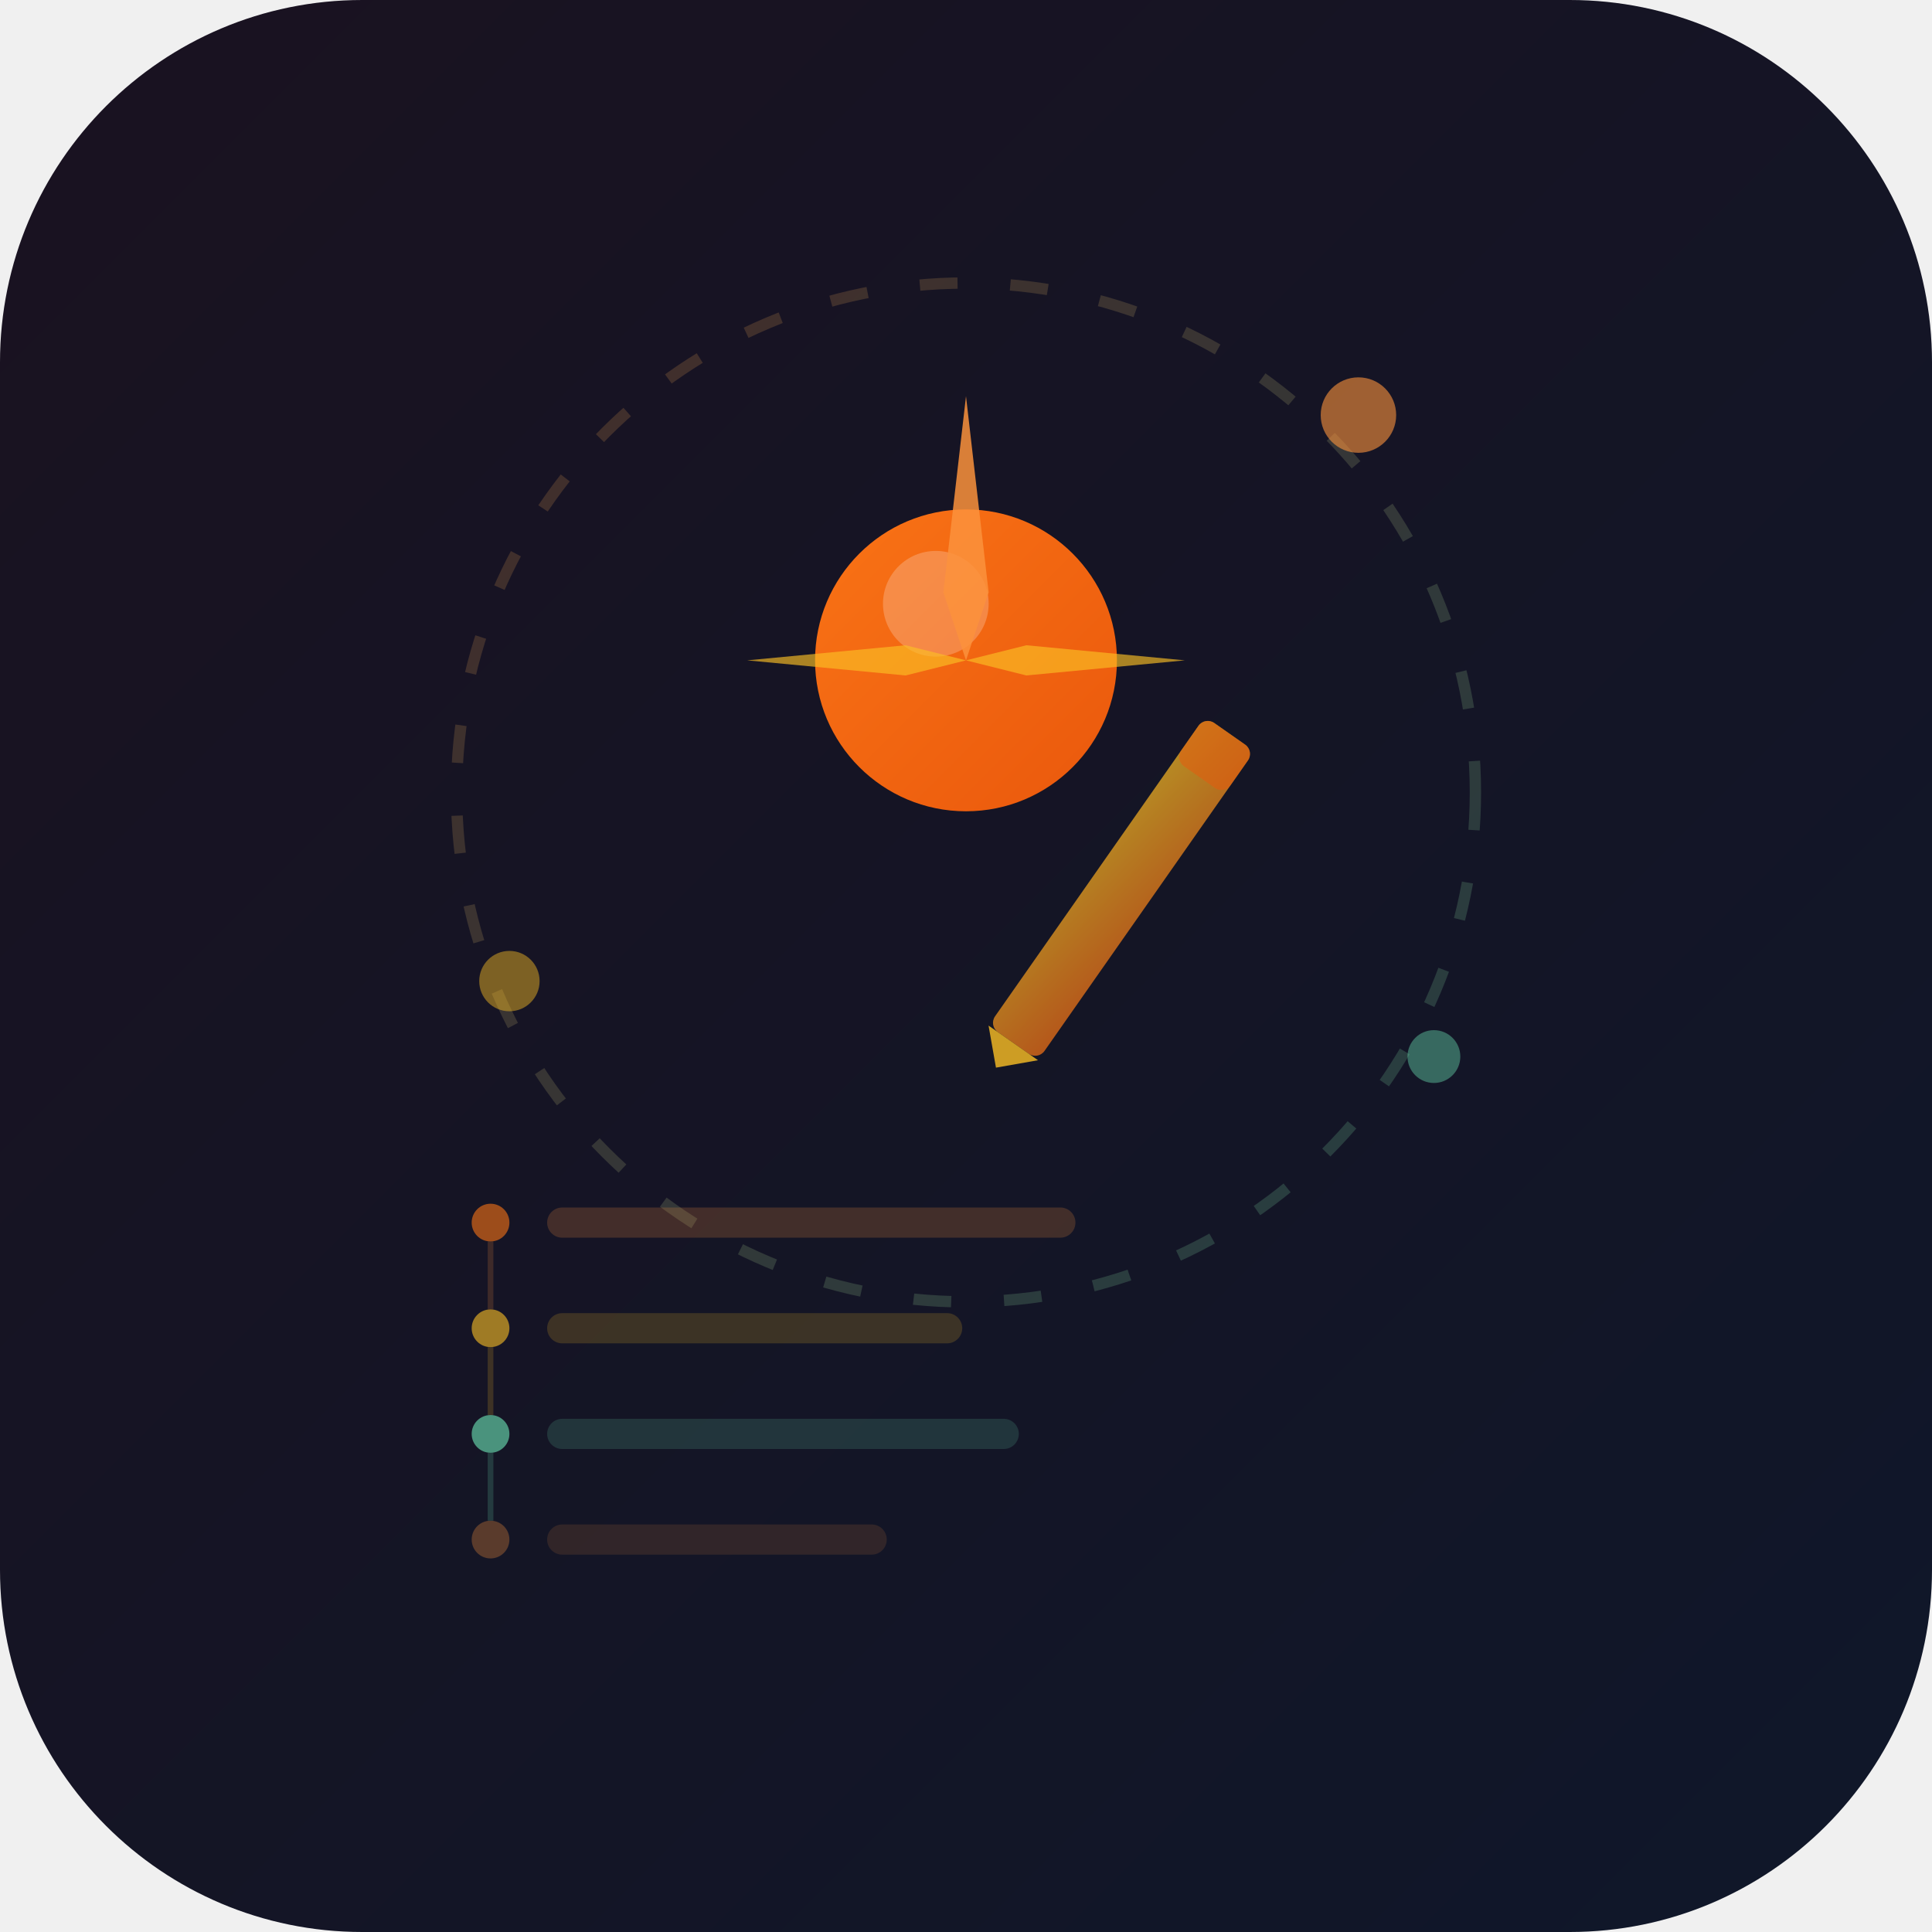
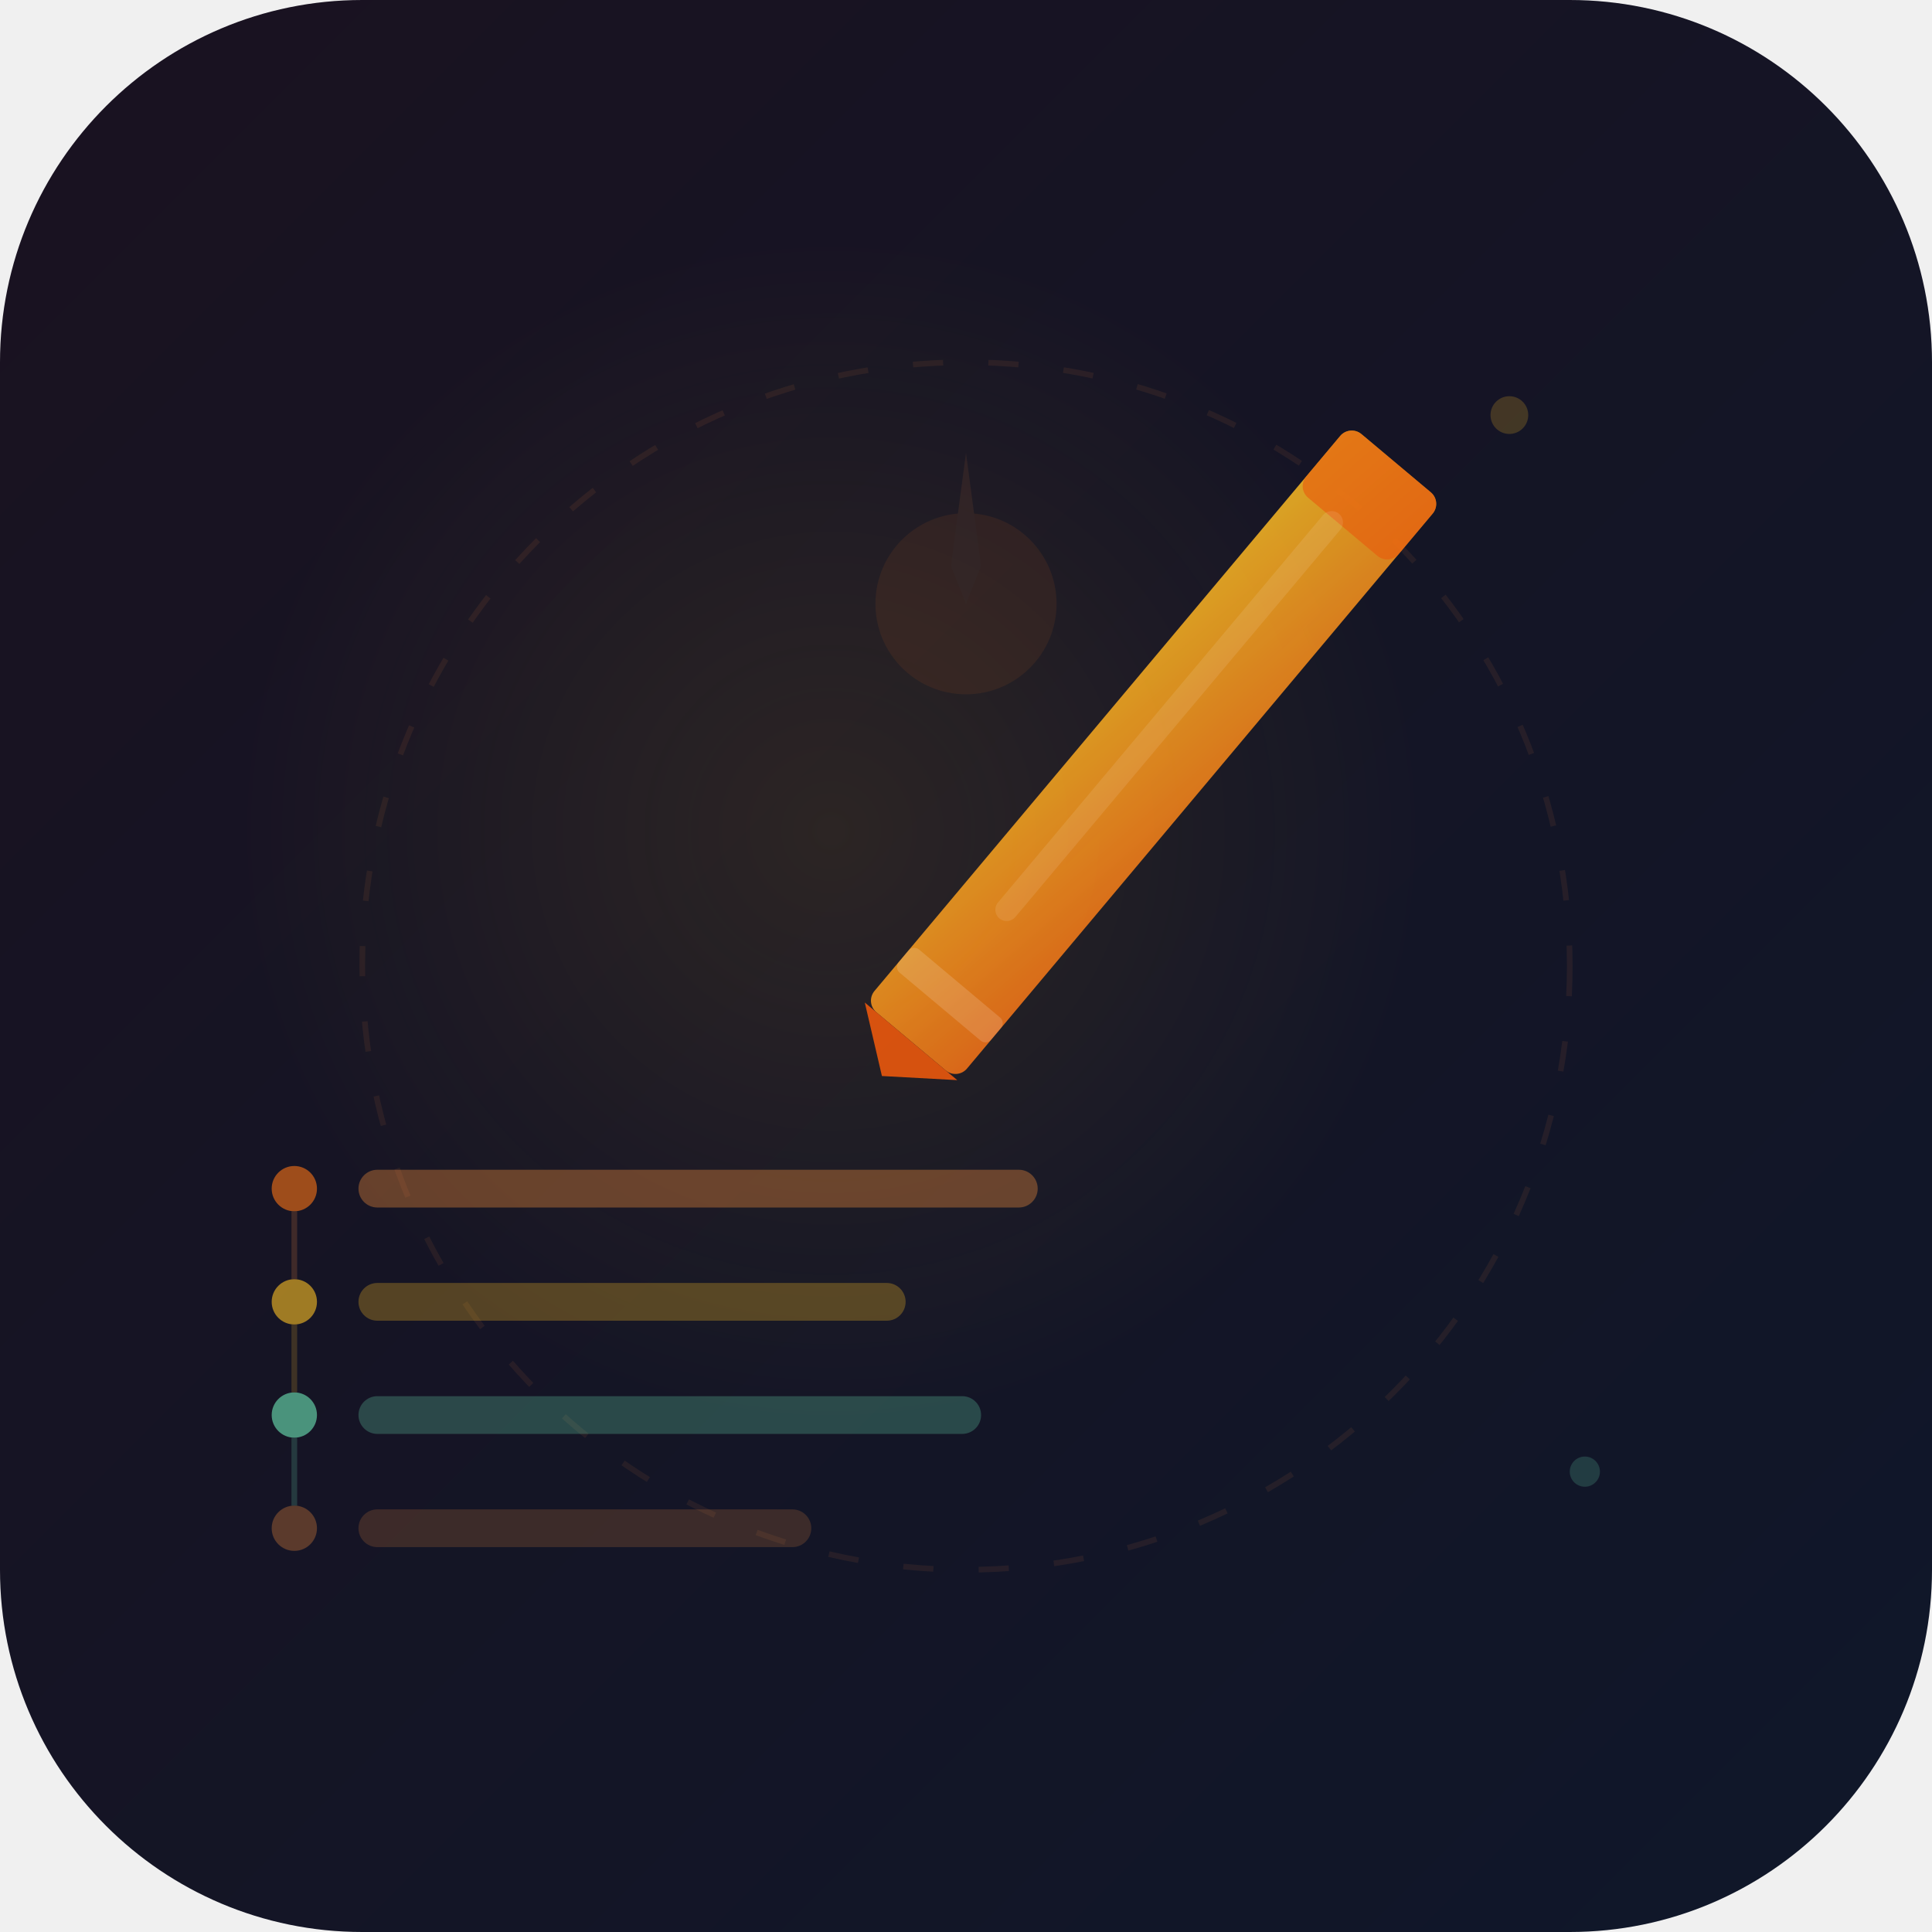
<svg xmlns="http://www.w3.org/2000/svg" viewBox="0 0 512 512">
  <defs>
    <linearGradient id="bgG" x1="0%" y1="0%" x2="100%" y2="100%">
      <stop offset="0%" stop-color="#1a1220" />
      <stop offset="100%" stop-color="#0f172a" />
    </linearGradient>
-     <linearGradient id="coG" x1="0%" y1="0%" x2="100%" y2="100%">
-       <stop offset="0%" stop-color="#f97316" />
-       <stop offset="100%" stop-color="#ea580c" />
-     </linearGradient>
-     <linearGradient id="obG" x1="0%" y1="0%" x2="100%" y2="100%">
-       <stop offset="0%" stop-color="#fb923c" />
-       <stop offset="100%" stop-color="#6ee7b7" />
-     </linearGradient>
    <linearGradient id="penG" x1="0%" y1="0%" x2="100%" y2="100%">
      <stop offset="0%" stop-color="#fbbf24" />
      <stop offset="100%" stop-color="#f97316" />
    </linearGradient>
+     <radialGradient id="glowG" cx="45%" cy="45%" r="40%">
+       <stop offset="0%" stop-color="#fbbf24" stop-opacity="0.1" />
+       <stop offset="100%" stop-color="#fbbf24" stop-opacity="0" />
+     </radialGradient>
  </defs>
  <rect width="512" height="512" rx="96" fill="url(#bgG)" />
-   <ellipse cx="256" cy="210" rx="135" ry="135" fill="none" stroke="url(#obG)" stroke-width="3" opacity=".2" stroke-dasharray="10 14" />
-   <circle cx="256" cy="175" r="40" fill="url(#coG)" />
-   <circle cx="248" cy="160" r="14" fill="#fff" opacity=".22" />
-   <path d="M256 105 L262 157 L256 175 L250 157Z" fill="#fb923c" opacity=".85" />
-   <path d="M198 175 L240 179 L256 175 L240 171Z" fill="#fbbf24" opacity=".65" />
-   <path d="M314 175 L272 179 L256 175 L272 171Z" fill="#fbbf24" opacity=".65" />
-   <g transform="translate(280, 260) rotate(35)">
-     <rect x="-8" y="-80" width="16" height="100" rx="3" fill="url(#penG)" opacity=".7" />
-     <polygon points="0,28 -8,20 8,20" fill="#fbbf24" opacity=".8" />
-     <rect x="-8" y="-80" width="16" height="14" rx="3" fill="#ea580c" opacity=".5" />
+   <ellipse cx="240" cy="240" rx="200" ry="200" fill="url(#glowG)" />
+   <g opacity=".08">
+     <ellipse cx="256" cy="256" rx="160" ry="160" fill="none" stroke="#fb923c" stroke-width="1.5" stroke-dasharray="8 12" />
+     <circle cx="256" cy="160" r="24" fill="#f97316" />
+     <path d="M256 120 L260 150 L256 160 L252 150Z" fill="#fb923c" />
  </g>
-   <g opacity=".5">
-     <rect x="145" y="320" width="140" height="8" rx="4" fill="#fb923c" opacity=".4" />
-     <rect x="145" y="348" width="110" height="8" rx="4" fill="#fbbf24" opacity=".35" />
-     <rect x="145" y="376" width="125" height="8" rx="4" fill="#6ee7b7" opacity=".3" />
-     <rect x="145" y="404" width="90" height="8" rx="4" fill="#fb923c" opacity=".25" />
+   <g transform="translate(280, 230) rotate(40)">
+     <rect x="-16" y="-140" width="32" height="200" rx="4" fill="url(#penG)" opacity=".85" />
+     <polygon points="0,72 -16,60 16,60" fill="#ea580c" opacity=".9" />
+     <rect x="-16" y="40" width="32" height="8" fill="#fff" opacity=".15" rx="2" />
+     <rect x="-16" y="-140" width="32" height="22" rx="4" fill="#ea580c" opacity=".6" />
+     <rect x="-6" y="-120" width="6" height="140" rx="3" fill="#fff" opacity=".1" />
+   </g>
+   <g opacity=".7">
+     <rect x="95" y="310" width="180" height="10" rx="5" fill="#fb923c" opacity=".5" />
+     <rect x="95" y="340" width="145" height="10" rx="5" fill="#fbbf24" opacity=".4" />
+     <rect x="95" y="370" width="165" height="10" rx="5" fill="#6ee7b7" opacity=".35" />
+     <rect x="95" y="400" width="120" height="10" rx="5" fill="#fb923c" opacity=".25" />
  </g>
  <g opacity=".6">
-     <circle cx="130" cy="324" r="5" fill="#f97316" />
-     <circle cx="130" cy="352" r="5" fill="#fbbf24" />
-     <circle cx="130" cy="380" r="5" fill="#6ee7b7" />
-     <circle cx="130" cy="408" r="5" fill="#fb923c" opacity=".5" />
-     <line x1="130" y1="329" x2="130" y2="347" stroke="#fb923c" stroke-width="1.5" opacity=".3" />
-     <line x1="130" y1="357" x2="130" y2="375" stroke="#fbbf24" stroke-width="1.5" opacity=".3" />
-     <line x1="130" y1="385" x2="130" y2="403" stroke="#6ee7b7" stroke-width="1.5" opacity=".3" />
+     <circle cx="78" cy="315" r="6" fill="#f97316" />
+     <circle cx="78" cy="345" r="6" fill="#fbbf24" />
+     <circle cx="78" cy="375" r="6" fill="#6ee7b7" />
+     <circle cx="78" cy="405" r="6" fill="#fb923c" opacity=".5" />
+     <line x1="78" y1="321" x2="78" y2="339" stroke="#fb923c" stroke-width="1.5" opacity=".3" />
+     <line x1="78" y1="351" x2="78" y2="369" stroke="#fbbf24" stroke-width="1.5" opacity=".3" />
+     <line x1="78" y1="381" x2="78" y2="399" stroke="#6ee7b7" stroke-width="1.5" opacity=".3" />
  </g>
-   <circle cx="360" cy="110" r="10" fill="#fb923c" opacity=".6" />
-   <circle cx="135" cy="260" r="8" fill="#fbbf24" opacity=".45" />
-   <circle cx="380" cy="280" r="7" fill="#6ee7b7" opacity=".4" />
+   <circle cx="400" cy="110" r="5" fill="#fbbf24" opacity=".2" />
+   <circle cx="420" cy="390" r="4" fill="#6ee7b7" opacity=".18" />
</svg>
